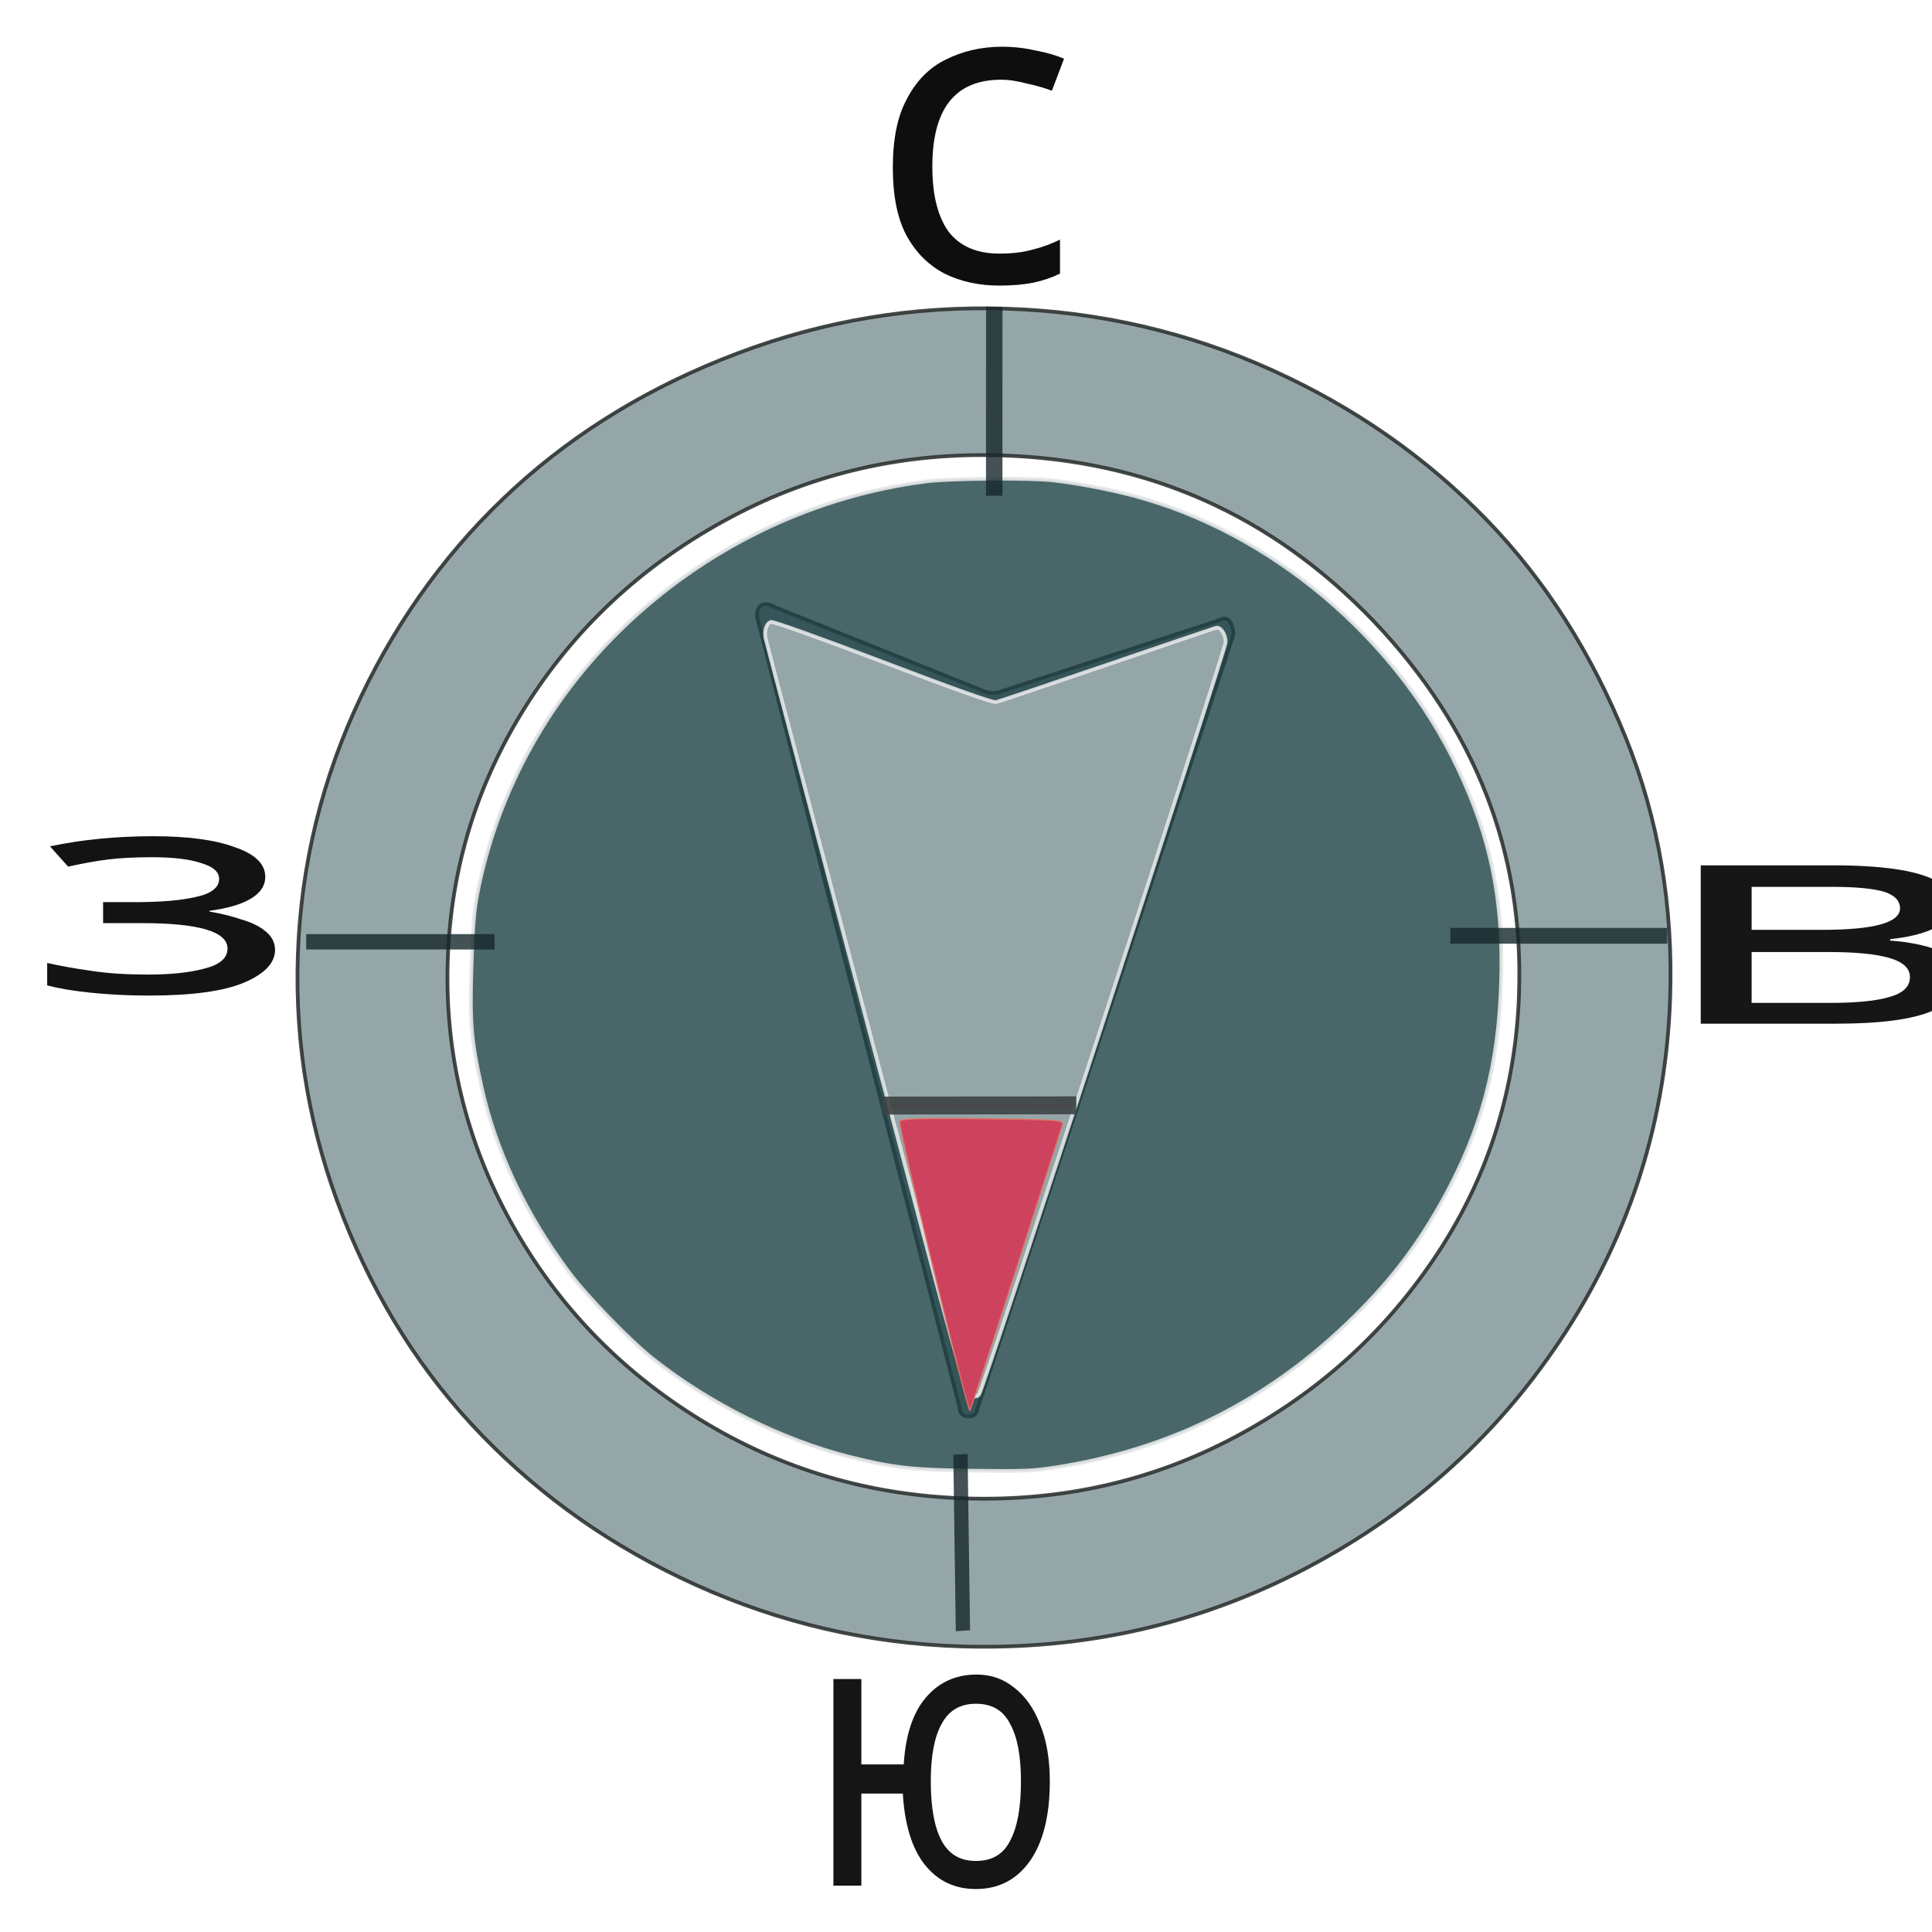
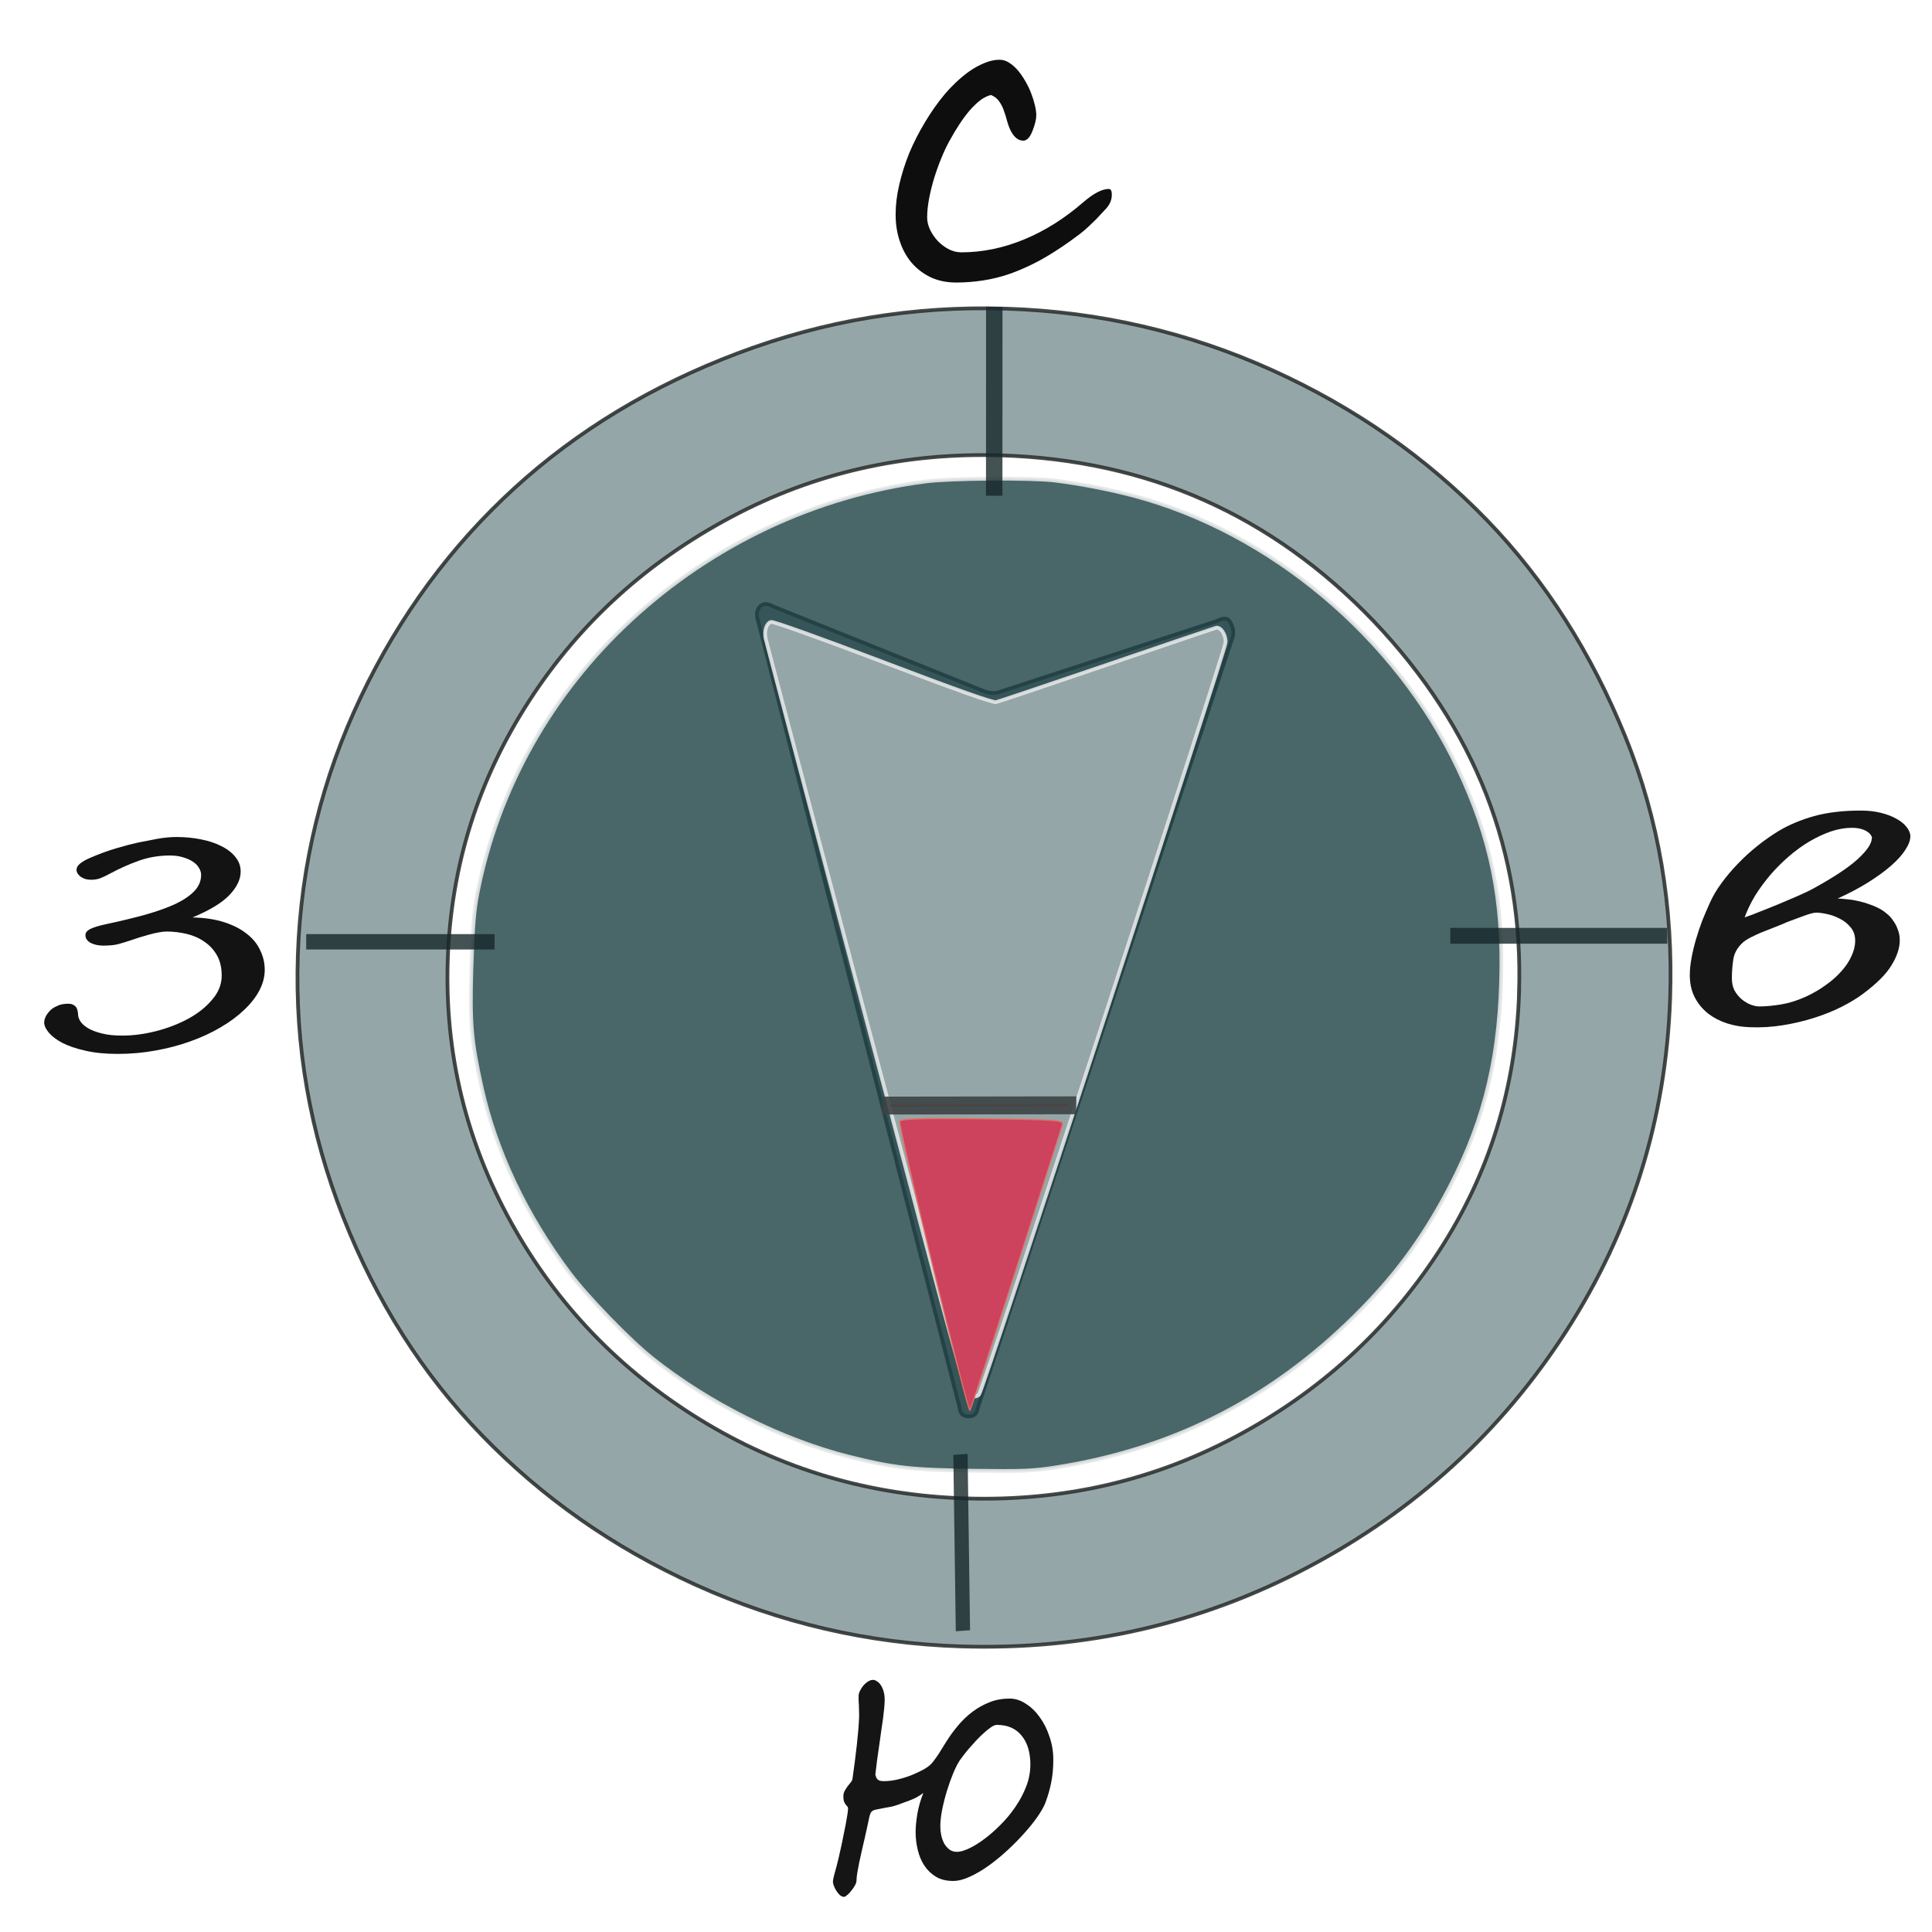
<svg xmlns="http://www.w3.org/2000/svg" version="1.1" id="Layer_1" x="0px" y="0px" viewBox="0 0 30 30" xml:space="preserve" width="30" height="30">
  <defs id="defs7" />
  <path d="m 25.934,15.498 c -0.064,1.882 -0.606,3.61 -1.616,5.175 -1.01,1.565 -2.35,2.788 -4.018,3.668 -1.669,0.88 -3.463,1.284 -5.384,1.224 C 13.477,25.519 12.105,25.198 10.808,24.612 9.511,24.026 8.411,23.244 7.487,22.291 6.562,21.338 5.843,20.207 5.329,18.898 4.815,17.589 4.576,16.243 4.625,14.823 4.673,13.421 5.003,12.083 5.605,10.818 6.207,9.554 7.011,8.472 7.989,7.579 8.966,6.687 10.127,5.985 11.461,5.483 12.795,4.98 14.176,4.747 15.624,4.793 c 1.448,0.046 2.829,0.367 4.126,0.953 1.297,0.586 2.407,1.369 3.331,2.322 0.924,0.953 1.634,2.083 2.158,3.374 0.524,1.291 0.743,2.646 0.695,4.057 z m -2.347,-0.074 c 0.075,-2.186 -0.674,-4.112 -2.256,-5.778 C 19.749,7.998 17.826,7.143 15.546,7.071 14.051,7.024 12.648,7.339 11.355,8.028 10.062,8.716 9.007,9.661 8.217,10.883 c -0.79,1.221 -1.214,2.556 -1.264,4.013 -0.05,1.457 0.283,2.825 0.988,4.094 0.705,1.269 1.684,2.288 2.936,3.057 1.253,0.769 2.622,1.173 4.117,1.22 1.495,0.047 2.898,-0.268 4.191,-0.957 1.293,-0.688 2.348,-1.643 3.148,-2.864 0.799,-1.221 1.205,-2.566 1.255,-4.023 z M 19.144,9.881 15.183,21.861 c -0.013,0.092 -0.061,0.137 -0.147,0.134 -0.085,-0.003 -0.131,-0.05 -0.137,-0.143 L 11.773,9.648 c -0.034,-0.103 -0.022,-0.176 0.027,-0.23 0.049,-0.054 0.125,-0.051 0.227,0.007 l 3.242,1.303 c 0.093,0.04 0.188,0.043 0.274,0.009 l 3.353,-1.094 c 0.097,-0.052 0.163,-0.05 0.199,0.006 0.036,0.057 0.071,0.141 0.049,0.232 z" id="path2" style="fill:#2c4f54;fill-opacity:0.5;stroke:#2e3332;stroke-width:0.058;stroke-miterlimit:4;stroke-dasharray:none;stroke-opacity:0.9" />
  <path style="fill:#1f4347;fill-opacity:0.81;stroke:#e4e7e7;stroke-width:0.058;stroke-miterlimit:4;stroke-dasharray:none;stroke-opacity:0.9" d="m 16.378,7.462 c 0.401,0.05 0.84,0.135 1.218,0.234 2.123,0.56 4.074,2.197 5.038,4.229 0.519,1.094 0.714,2.053 0.675,3.325 -0.039,1.306 -0.304,2.293 -0.908,3.386 -0.407,0.737 -0.86,1.32 -1.503,1.931 -1.275,1.214 -2.75,1.942 -4.492,2.217 -0.363,0.057 -0.513,0.063 -1.3,0.053 -0.956,-0.013 -1.225,-0.043 -1.914,-0.215 C 12.151,22.362 11.006,21.79 10.132,21.094 9.776,20.811 9.12,20.134 8.842,19.764 8.169,18.867 7.696,17.869 7.478,16.881 7.317,16.153 7.295,15.895 7.321,15.022 7.34,14.406 7.36,14.146 7.412,13.879 7.726,12.258 8.562,10.769 9.802,9.624 11.071,8.45 12.671,7.698 14.368,7.477 c 0.391,-0.051 1.647,-0.06 2.01,-0.015 z m 0.808,2.862 c -0.905,0.309 -1.678,0.569 -1.719,0.578 -0.05,0.011 -0.614,-0.189 -1.756,-0.623 -0.968,-0.368 -1.706,-0.632 -1.739,-0.622 -0.068,0.02 -0.107,0.135 -0.085,0.251 0.009,0.046 0.711,2.704 1.56,5.907 1.488,5.613 1.546,5.825 1.626,5.854 0.061,0.023 0.094,0.019 0.129,-0.013 0.057,-0.054 3.825,-11.55 3.829,-11.683 0.004,-0.12 -0.078,-0.243 -0.148,-0.225 -0.029,0.008 -0.793,0.267 -1.697,0.576 z" id="path861" />
  <rect style="fill:#c7485e;fill-opacity:1;stroke:#3c4343;stroke-width:0.247;stroke-opacity:0.9" id="rect2803" width="2.764" height="0.031" x="-16.761" y="-17.204" transform="matrix(-0.9999989,0.00145344,0.00999878,-0.99995,0,0)" />
  <path style="fill:#cd425c;fill-opacity:1;stroke:#e27364;stroke-width:0.02;stroke-opacity:0.9" d="m 16.496,17.47 c -0.015,0.046 -0.337,1.048 -0.714,2.226 -0.377,1.178 -0.702,2.169 -0.721,2.203 -0.03,0.053 -1.098,-4.336 -1.091,-4.486 0.002,-0.041 0.343,-0.052 1.278,-0.041 1.193,0.014 1.274,0.02 1.248,0.099 z" id="path3397" />
  <text xml:space="preserve" style="font-size:4.989px;line-height:1.25;font-family:'Segoe Script';-inkscape-font-specification:'Segoe Script';fill:#16272a;fill-opacity:0.8;stroke-width:0.125" x="3.648" y="18.53" id="text17884" transform="scale(1.308826,0.7640433)">
    <tspan id="tspan17882" x="3.648" y="18.53" style="stroke-width:0.125">_</tspan>
  </text>
  <text xml:space="preserve" style="font-size:5.337px;line-height:1.25;font-family:'Segoe Script';-inkscape-font-specification:'Segoe Script';fill:#16272a;fill-opacity:0.8;stroke-width:0.133" x="16.102" y="19.686" id="text17884-6" transform="scale(1.400012,0.7142796)">
    <tspan id="tspan17882-2" x="16.102" y="19.686" style="stroke-width:0.133">_</tspan>
  </text>
  <text xml:space="preserve" style="font-size:4.561px;line-height:1.25;font-family:'Segoe Script';-inkscape-font-specification:'Segoe Script';fill:#16272a;fill-opacity:0.8;stroke-width:0.114" x="-19.693" y="18.974" id="text17884-0" transform="matrix(-0.01870499,-1.337658,0.7468312,-0.05321667,0,0)">
    <tspan id="tspan17882-4" x="-19.693" y="18.974" style="stroke-width:0.114">_</tspan>
  </text>
  <text xml:space="preserve" style="font-size:5.062px;line-height:1.25;font-family:'Segoe Script';-inkscape-font-specification:'Segoe Script';fill:#16272a;fill-opacity:0.8;stroke-width:0.127" x="-5.95" y="19.24" id="text17884-9" transform="matrix(5.316367e-4,-1.285876,0.7776796,0.00139631,0,0)">
    <tspan id="tspan17882-7" x="-5.95" y="19.24" style="stroke-width:0.127">_</tspan>
  </text>
-   <text xml:space="preserve" style="font-size:6.728px;line-height:1.25;font-family:'Segoe Script';-inkscape-font-specification:'Segoe Script';fill:#0e0e0e;fill-opacity:1;stroke-width:0.168" x="13.393" y="4.403" id="text9344" transform="scale(1.006841,0.9932052)">
-     <tspan id="tspan9342" x="13.393" y="4.403" style="fill:#0e0e0e;fill-opacity:1;stroke-width:0.168">c</tspan>
-   </text>
-   <text xml:space="preserve" style="font-size:6.445px;line-height:1.25;font-family:'Segoe Script';-inkscape-font-specification:'Segoe Script';fill:#161616;fill-opacity:1;stroke-width:0.161" x="18.252" y="22.327" id="text19318" transform="scale(1.40467,0.7119108)">
-     <tspan id="tspan19316" x="18.252" y="22.327" style="fill:#161616;fill-opacity:1;stroke-width:0.161">в</tspan>
-   </text>
-   <text xml:space="preserve" style="font-size:5.374px;line-height:1.25;font-family:'Segoe Script';-inkscape-font-specification:'Segoe Script';fill:#151515;fill-opacity:1;stroke-width:0.134" x="13.99" y="26.237" id="text11307" transform="scale(0.8961051,1.115941)">
-     <tspan id="tspan11305" x="13.99" y="26.237" style="fill:#151515;fill-opacity:1;stroke-width:0.134">ю</tspan>
-   </text>
-   <text xml:space="preserve" style="font-size:6.189px;line-height:1.25;font-family:'Segoe Script';-inkscape-font-specification:'Segoe Script';fill:#131313;fill-opacity:1;stroke-width:0.155" x="0.326" y="21.412" id="text16794" transform="scale(1.389249,0.7198135)">
-     <tspan id="tspan16792" x="0.326" y="21.412" style="fill:#131313;fill-opacity:1;stroke-width:0.155">з</tspan>
-   </text>
+   <g aria-label="c" transform="scale(1.006841,0.9932052)" id="text9344" style="font-size:6.728px;line-height:1.25;font-family:'Segoe Script';-inkscape-font-specification:'Segoe Script';fill:#0e0e0e;stroke-width:0.168">
+     <path d="m 17.147,3.043 q 0,0.118 -0.085,0.214 -0.089,0.099 -0.154,0.168 -0.066,0.066 -0.125,0.122 -0.059,0.056 -0.125,0.108 -0.066,0.049 -0.154,0.115 -0.25,0.181 -0.476,0.306 -0.227,0.122 -0.44,0.2 -0.214,0.076 -0.424,0.108 -0.207,0.033 -0.417,0.033 -0.22,0 -0.394,-0.082 Q 14.178,4.249 14.056,4.104 13.938,3.96 13.876,3.769 13.813,3.575 13.813,3.362 v -0.016 q 0,-0.217 0.056,-0.46 0.056,-0.246 0.154,-0.493 0.102,-0.246 0.243,-0.483 0.141,-0.24 0.312,-0.447 0.069,-0.082 0.164,-0.174 0.099,-0.095 0.207,-0.174 0.112,-0.079 0.23,-0.128 0.122,-0.053 0.237,-0.053 0.079,0 0.151,0.049 0.072,0.046 0.135,0.122 0.062,0.076 0.115,0.171 0.053,0.092 0.089,0.191 0.036,0.095 0.056,0.184 0.02,0.089 0.02,0.151 0,0.095 -0.059,0.246 -0.059,0.151 -0.141,0.151 -0.118,0 -0.197,-0.161 -0.03,-0.062 -0.053,-0.145 -0.02,-0.082 -0.049,-0.161 -0.026,-0.079 -0.072,-0.145 -0.046,-0.069 -0.128,-0.102 -0.082,0.02 -0.168,0.085 -0.082,0.066 -0.164,0.161 -0.079,0.095 -0.158,0.217 -0.076,0.118 -0.145,0.246 -0.066,0.118 -0.128,0.273 -0.062,0.151 -0.112,0.315 -0.049,0.161 -0.079,0.322 -0.03,0.161 -0.03,0.296 0,0.095 0.046,0.194 0.046,0.095 0.118,0.174 0.076,0.079 0.168,0.128 0.095,0.049 0.194,0.049 0.486,0 0.966,-0.2 0.48,-0.2 0.913,-0.581 0.24,-0.21 0.397,-0.21 0.046,0 0.046,0.089 z" id="path1202" />
+   </g>
+   <g aria-label="в" transform="scale(1.40467,0.7119108)" id="text19318" style="font-size:6.445px;line-height:1.25;font-family:'Segoe Script';-inkscape-font-specification:'Segoe Script';fill:#161616;stroke-width:0.161">
+     <path d="m 20.694,18.283 q 0,-0.038 -0.016,-0.076 -0.013,-0.041 -0.041,-0.072 -0.025,-0.035 -0.069,-0.057 -0.041,-0.022 -0.098,-0.022 -0.11,0 -0.23,0.079 -0.116,0.079 -0.236,0.217 -0.116,0.135 -0.227,0.324 -0.11,0.186 -0.205,0.403 -0.094,0.217 -0.17,0.456 -0.072,0.236 -0.116,0.475 0.028,-0.019 0.085,-0.06 0.057,-0.044 0.126,-0.098 0.072,-0.057 0.151,-0.12 0.082,-0.066 0.154,-0.129 0.076,-0.063 0.138,-0.12 0.063,-0.057 0.101,-0.098 0.349,-0.378 0.5,-0.655 0.151,-0.277 0.151,-0.45 z m -0.098,3.392 q -0.098,0.145 -0.236,0.283 -0.135,0.135 -0.299,0.239 -0.164,0.104 -0.349,0.164 -0.183,0.06 -0.371,0.044 -0.132,-0.009 -0.252,-0.085 -0.12,-0.079 -0.211,-0.22 -0.091,-0.145 -0.145,-0.352 -0.053,-0.208 -0.053,-0.478 0,-0.173 0.019,-0.374 0.019,-0.205 0.05,-0.412 0.031,-0.208 0.069,-0.406 0.041,-0.198 0.079,-0.365 0.05,-0.227 0.132,-0.447 0.082,-0.223 0.183,-0.428 0.101,-0.208 0.217,-0.39 0.116,-0.183 0.239,-0.33 0.17,-0.198 0.387,-0.318 0.22,-0.12 0.516,-0.12 0.123,0 0.223,0.05 0.101,0.05 0.173,0.132 0.072,0.079 0.11,0.179 0.041,0.101 0.041,0.198 0,0.135 -0.057,0.302 -0.053,0.164 -0.157,0.343 -0.104,0.179 -0.252,0.362 -0.148,0.183 -0.337,0.352 0.044,0.003 0.101,0.016 0.06,0.009 0.123,0.038 0.066,0.028 0.132,0.076 0.069,0.047 0.132,0.12 0.028,0.035 0.063,0.094 0.035,0.057 0.063,0.142 0.031,0.082 0.05,0.189 0.022,0.107 0.022,0.236 0,0.252 -0.091,0.544 -0.088,0.29 -0.315,0.623 z m -0.088,-1.158 q 0,-0.173 -0.05,-0.29 -0.05,-0.12 -0.12,-0.189 -0.069,-0.072 -0.142,-0.101 -0.072,-0.031 -0.116,-0.031 -0.041,0 -0.129,0.063 -0.088,0.063 -0.189,0.138 -0.076,0.066 -0.151,0.123 -0.076,0.057 -0.142,0.11 -0.063,0.053 -0.116,0.107 -0.053,0.053 -0.088,0.113 -0.088,0.16 -0.104,0.365 -0.016,0.205 -0.016,0.419 0,0.142 0.028,0.255 0.031,0.11 0.076,0.189 0.047,0.079 0.101,0.123 0.053,0.041 0.098,0.041 0.107,0 0.242,-0.044 0.135,-0.044 0.277,-0.173 0.123,-0.113 0.22,-0.255 0.101,-0.142 0.17,-0.299 0.072,-0.157 0.11,-0.327 0.041,-0.17 0.041,-0.337 z" id="path1223" />
+   </g>
+   <g aria-label="ю" transform="scale(0.8961051,1.115941)" id="text11307" style="font-size:5.374px;line-height:1.25;font-family:'Segoe Script';-inkscape-font-specification:'Segoe Script';fill:#151515;stroke-width:0.134">
+     <path d="m 14.693,25.153 q 0,-0.011 -0.013,-0.018 -0.011,-0.011 -0.026,-0.026 -0.016,-0.016 -0.029,-0.042 -0.011,-0.026 -0.011,-0.073 0,-0.042 0.024,-0.076 0.024,-0.034 0.05,-0.063 0.029,-0.029 0.052,-0.052 0.026,-0.024 0.031,-0.045 0.045,-0.252 0.076,-0.475 0.031,-0.223 0.039,-0.373 0.003,-0.045 0,-0.092 0,-0.047 -0.003,-0.094 -0.003,-0.034 -0.005,-0.066 0,-0.031 0,-0.06 0,-0.031 0.024,-0.071 0.024,-0.039 0.058,-0.073 0.037,-0.034 0.079,-0.055 0.045,-0.024 0.087,-0.024 0.037,0 0.073,0.021 0.037,0.018 0.066,0.055 0.029,0.034 0.047,0.087 0.018,0.05 0.018,0.113 0,0.047 -0.008,0.115 -0.008,0.068 -0.021,0.15 -0.013,0.081 -0.031,0.171 -0.016,0.089 -0.031,0.178 -0.021,0.123 -0.042,0.236 -0.018,0.113 -0.029,0.194 0.011,0.024 0.018,0.042 0.011,0.016 0.026,0.026 0.016,0.011 0.039,0.016 0.026,0.005 0.068,0.005 0.113,0 0.239,-0.024 0.126,-0.024 0.239,-0.06 0.113,-0.037 0.202,-0.076 0.092,-0.042 0.136,-0.079 0.029,-0.024 0.063,-0.063 0.037,-0.039 0.073,-0.084 0.037,-0.047 0.071,-0.092 0.037,-0.047 0.063,-0.081 0.089,-0.113 0.202,-0.22 0.113,-0.108 0.249,-0.189 0.136,-0.081 0.294,-0.131 0.16,-0.05 0.346,-0.05 0.142,0 0.278,0.071 0.136,0.068 0.241,0.186 0.108,0.118 0.171,0.273 0.066,0.152 0.066,0.32 0,0.168 -0.034,0.307 -0.031,0.136 -0.102,0.291 -0.039,0.081 -0.136,0.194 -0.097,0.113 -0.234,0.234 -0.134,0.121 -0.294,0.239 -0.16,0.118 -0.325,0.213 -0.165,0.094 -0.325,0.152 -0.157,0.058 -0.286,0.058 -0.173,0 -0.296,-0.058 -0.123,-0.06 -0.202,-0.155 -0.079,-0.097 -0.115,-0.22 -0.037,-0.123 -0.037,-0.249 0,-0.102 0.029,-0.247 0.031,-0.147 0.105,-0.296 -0.1,0.063 -0.223,0.1 -0.121,0.037 -0.223,0.066 -0.045,0.013 -0.1,0.024 -0.055,0.008 -0.11,0.016 -0.052,0.008 -0.102,0.016 -0.047,0.008 -0.081,0.013 -0.052,0.011 -0.073,0.042 -0.018,0.029 -0.029,0.076 -0.011,0.045 -0.031,0.118 -0.021,0.073 -0.042,0.152 -0.024,0.084 -0.05,0.173 -0.026,0.089 -0.047,0.171 -0.018,0.079 -0.034,0.147 -0.013,0.066 -0.013,0.102 0,0.034 -0.029,0.073 -0.026,0.039 -0.063,0.073 -0.034,0.037 -0.071,0.06 -0.034,0.024 -0.052,0.024 -0.039,0 -0.076,-0.026 -0.034,-0.026 -0.06,-0.06 -0.026,-0.034 -0.042,-0.068 -0.016,-0.037 -0.016,-0.055 0,-0.024 0.018,-0.084 0.021,-0.06 0.042,-0.123 0.013,-0.039 0.034,-0.108 0.021,-0.068 0.042,-0.15 0.024,-0.084 0.045,-0.173 0.024,-0.089 0.042,-0.168 0.018,-0.079 0.029,-0.136 0.011,-0.06 0.011,-0.087 z m 3.162,-0.593 q 0,-0.262 -0.152,-0.409 -0.15,-0.15 -0.43,-0.15 -0.039,0 -0.097,0.031 -0.058,0.031 -0.126,0.081 -0.066,0.047 -0.134,0.105 -0.066,0.058 -0.126,0.113 -0.058,0.055 -0.1,0.1 -0.042,0.045 -0.058,0.063 -0.055,0.066 -0.115,0.181 -0.058,0.113 -0.108,0.244 -0.05,0.131 -0.084,0.265 -0.031,0.131 -0.031,0.231 0,0.06 0.016,0.123 0.018,0.063 0.052,0.115 0.037,0.05 0.092,0.084 0.055,0.031 0.129,0.031 0.081,0 0.207,-0.047 0.126,-0.047 0.265,-0.131 0.142,-0.084 0.283,-0.199 0.144,-0.115 0.257,-0.249 0.115,-0.134 0.186,-0.281 0.073,-0.15 0.073,-0.302 z" id="path1160" />
+   </g>
+   <g aria-label="з" transform="scale(1.389249,0.7198135)" id="text16794" style="font-size:6.189px;line-height:1.25;font-family:'Segoe Script';-inkscape-font-specification:'Segoe Script';fill:#131313;stroke-width:0.155">
+     <path d="m 0.77,21.654 q 0.03,0 0.048,0.021 0.021,0.021 0.033,0.051 0.012,0.033 0.015,0.073 0.006,0.039 0.006,0.076 0,0.07 0.024,0.151 0.027,0.082 0.085,0.151 0.06,0.07 0.154,0.115 0.094,0.048 0.23,0.048 0.184,0 0.381,-0.097 0.196,-0.097 0.36,-0.269 0.163,-0.172 0.266,-0.411 0.106,-0.236 0.106,-0.517 0,-0.26 -0.054,-0.441 -0.054,-0.181 -0.142,-0.293 -0.085,-0.115 -0.196,-0.166 -0.112,-0.051 -0.224,-0.051 -0.042,0 -0.094,0.021 -0.051,0.018 -0.106,0.048 -0.051,0.027 -0.106,0.06 -0.051,0.033 -0.094,0.06 -0.073,0.048 -0.139,0.082 -0.063,0.033 -0.169,0.033 -0.082,0 -0.142,-0.06 -0.057,-0.063 -0.057,-0.166 0,-0.079 0.054,-0.133 0.057,-0.054 0.175,-0.103 0.251,-0.103 0.447,-0.209 0.199,-0.109 0.335,-0.233 0.136,-0.127 0.209,-0.278 0.073,-0.151 0.073,-0.345 0,-0.076 -0.024,-0.148 -0.021,-0.076 -0.066,-0.133 -0.045,-0.06 -0.112,-0.097 -0.063,-0.039 -0.148,-0.039 -0.181,0 -0.345,0.112 -0.163,0.112 -0.32,0.275 -0.07,0.073 -0.115,0.106 -0.045,0.03 -0.097,0.03 -0.042,0 -0.076,-0.021 -0.03,-0.024 -0.051,-0.054 -0.018,-0.033 -0.03,-0.07 -0.009,-0.039 -0.009,-0.066 0,-0.073 0.039,-0.136 0.042,-0.066 0.112,-0.124 0.151,-0.127 0.296,-0.209 0.145,-0.082 0.239,-0.121 0.106,-0.042 0.218,-0.082 0.115,-0.039 0.215,-0.039 0.142,0 0.272,0.051 0.13,0.048 0.227,0.145 0.1,0.094 0.157,0.233 0.06,0.139 0.06,0.314 0,0.254 -0.124,0.505 -0.121,0.251 -0.414,0.487 0.202,0.009 0.354,0.103 0.151,0.094 0.251,0.248 0.103,0.154 0.151,0.357 0.051,0.199 0.051,0.423 0,0.224 -0.06,0.444 -0.06,0.221 -0.172,0.423 -0.109,0.202 -0.263,0.375 -0.151,0.172 -0.335,0.299 -0.181,0.127 -0.39,0.199 -0.205,0.073 -0.423,0.073 -0.209,0 -0.363,-0.07 -0.154,-0.066 -0.257,-0.169 -0.1,-0.103 -0.151,-0.221 -0.051,-0.118 -0.051,-0.218 0,-0.076 0.027,-0.163 0.03,-0.088 0.066,-0.139 0.024,-0.033 0.07,-0.07 0.045,-0.033 0.115,-0.033 z" id="path1181" />
+   </g>
</svg>
